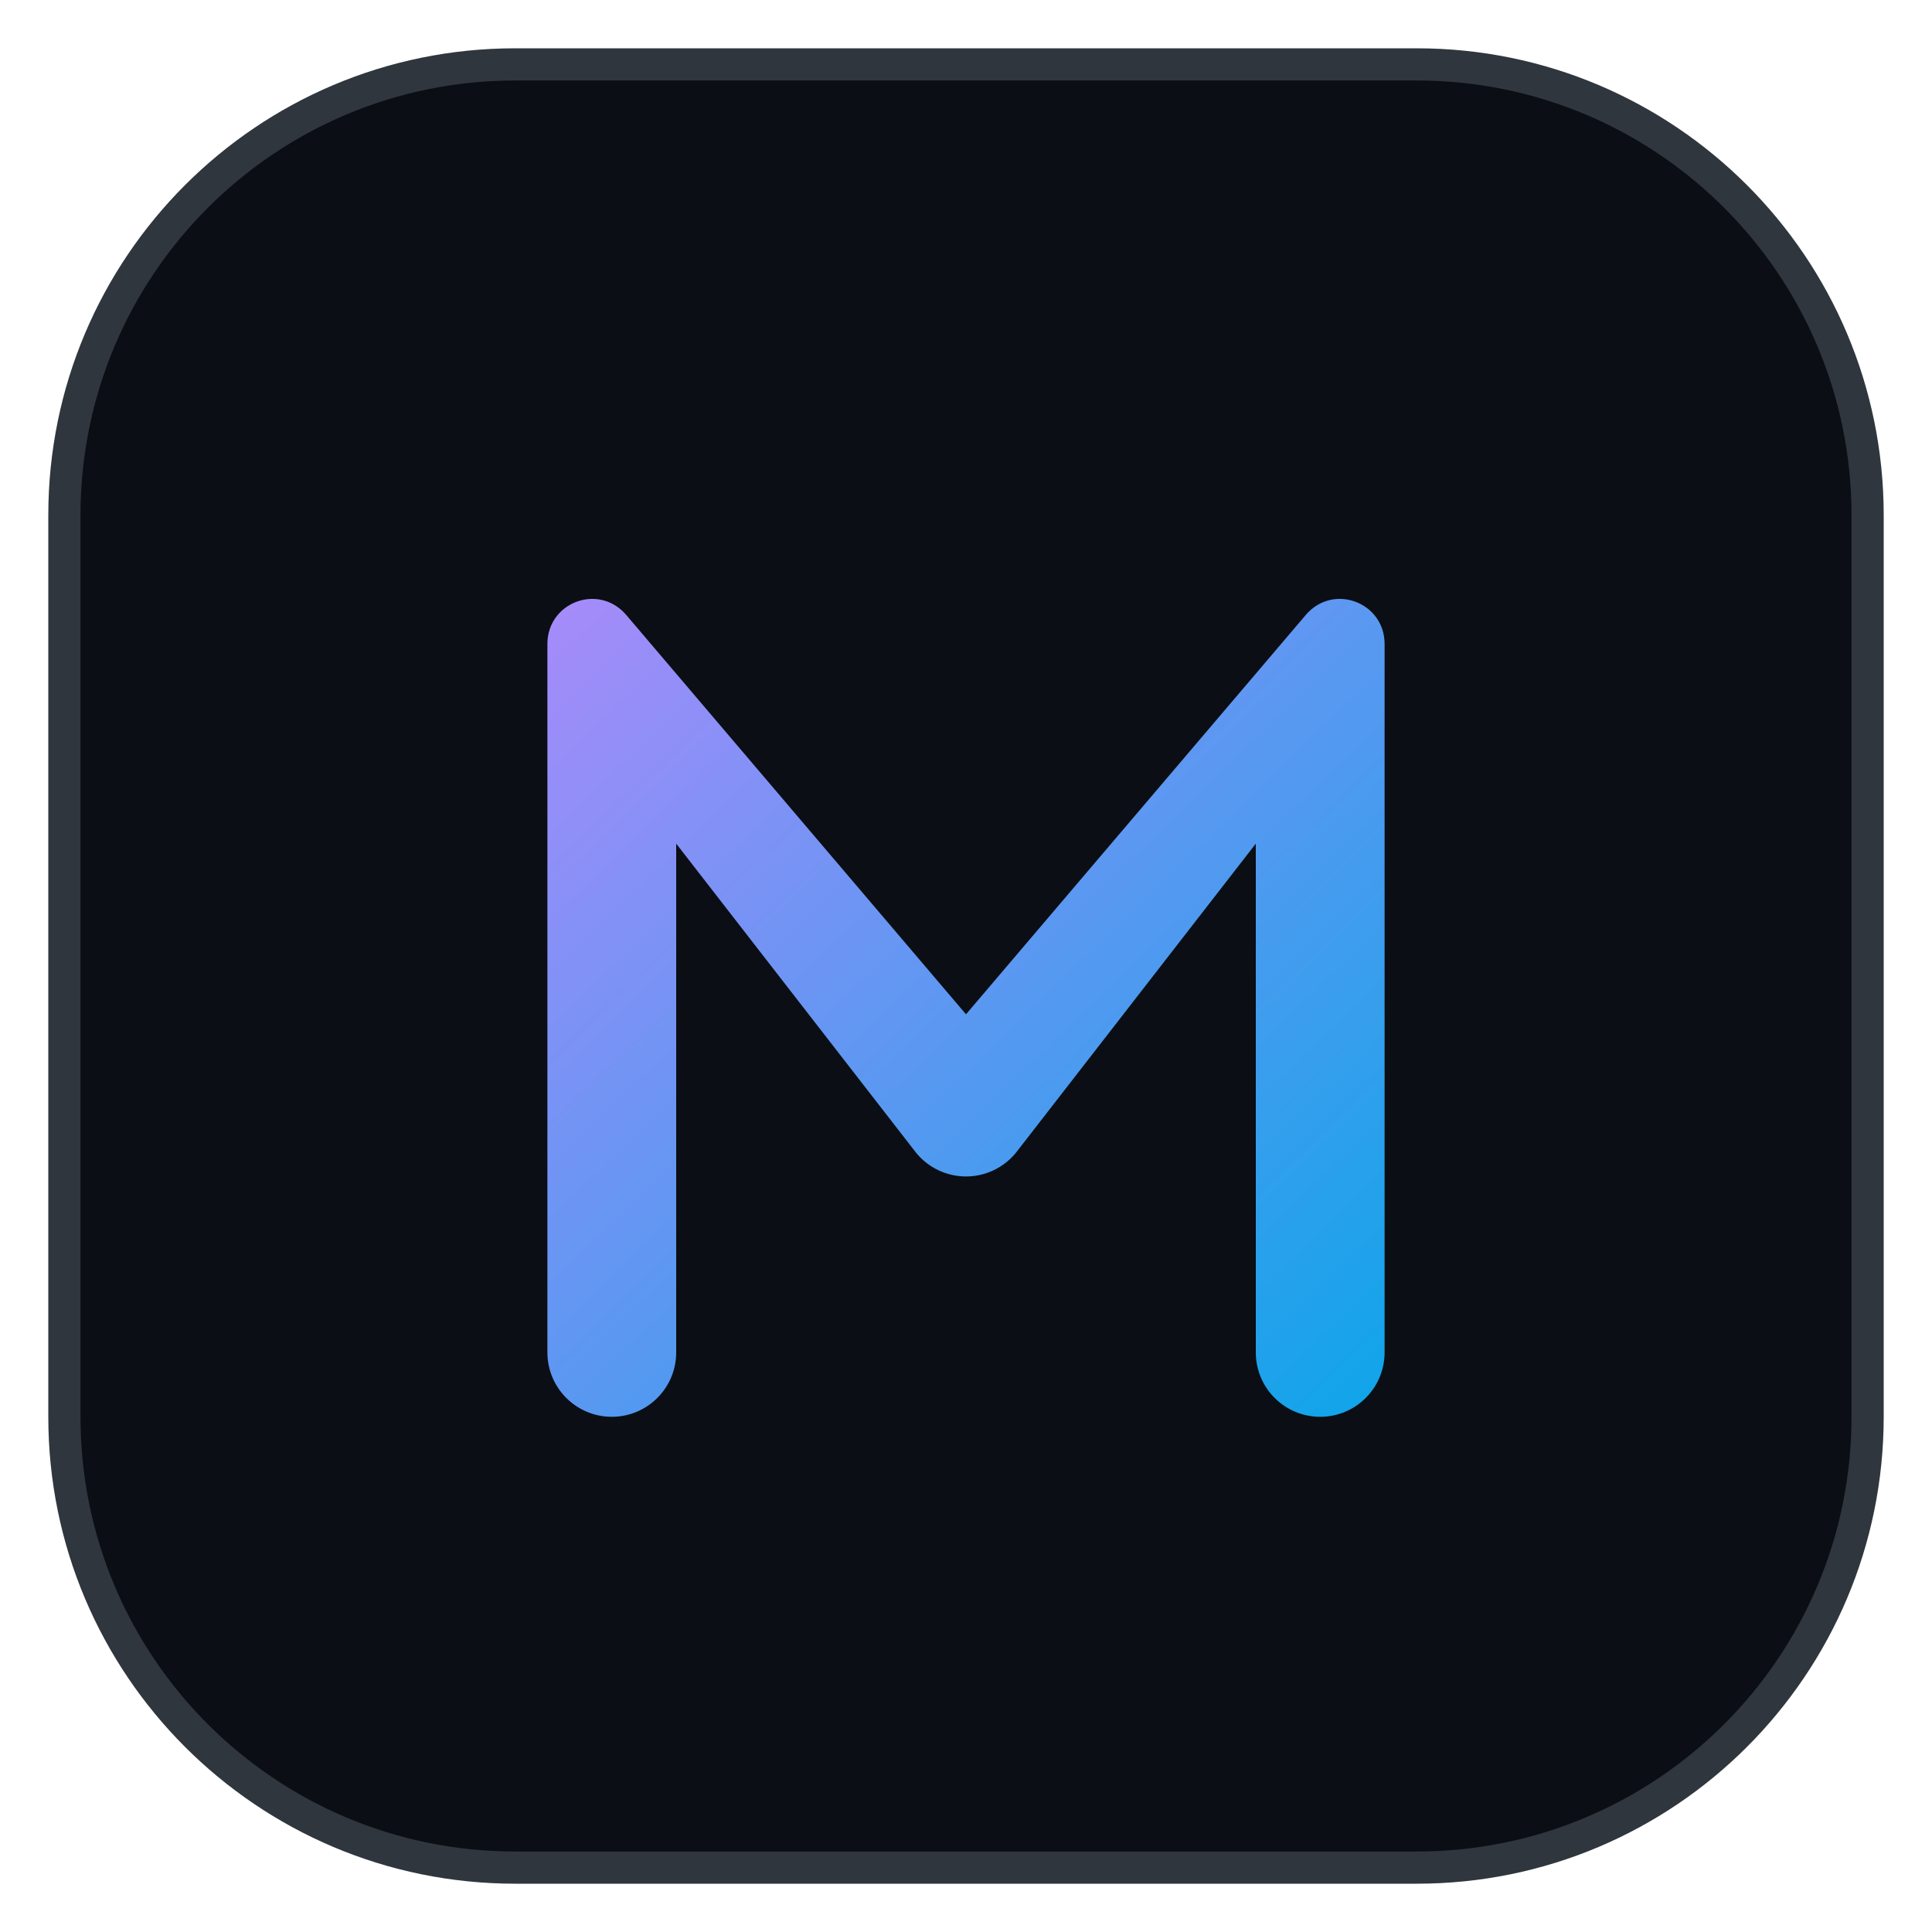
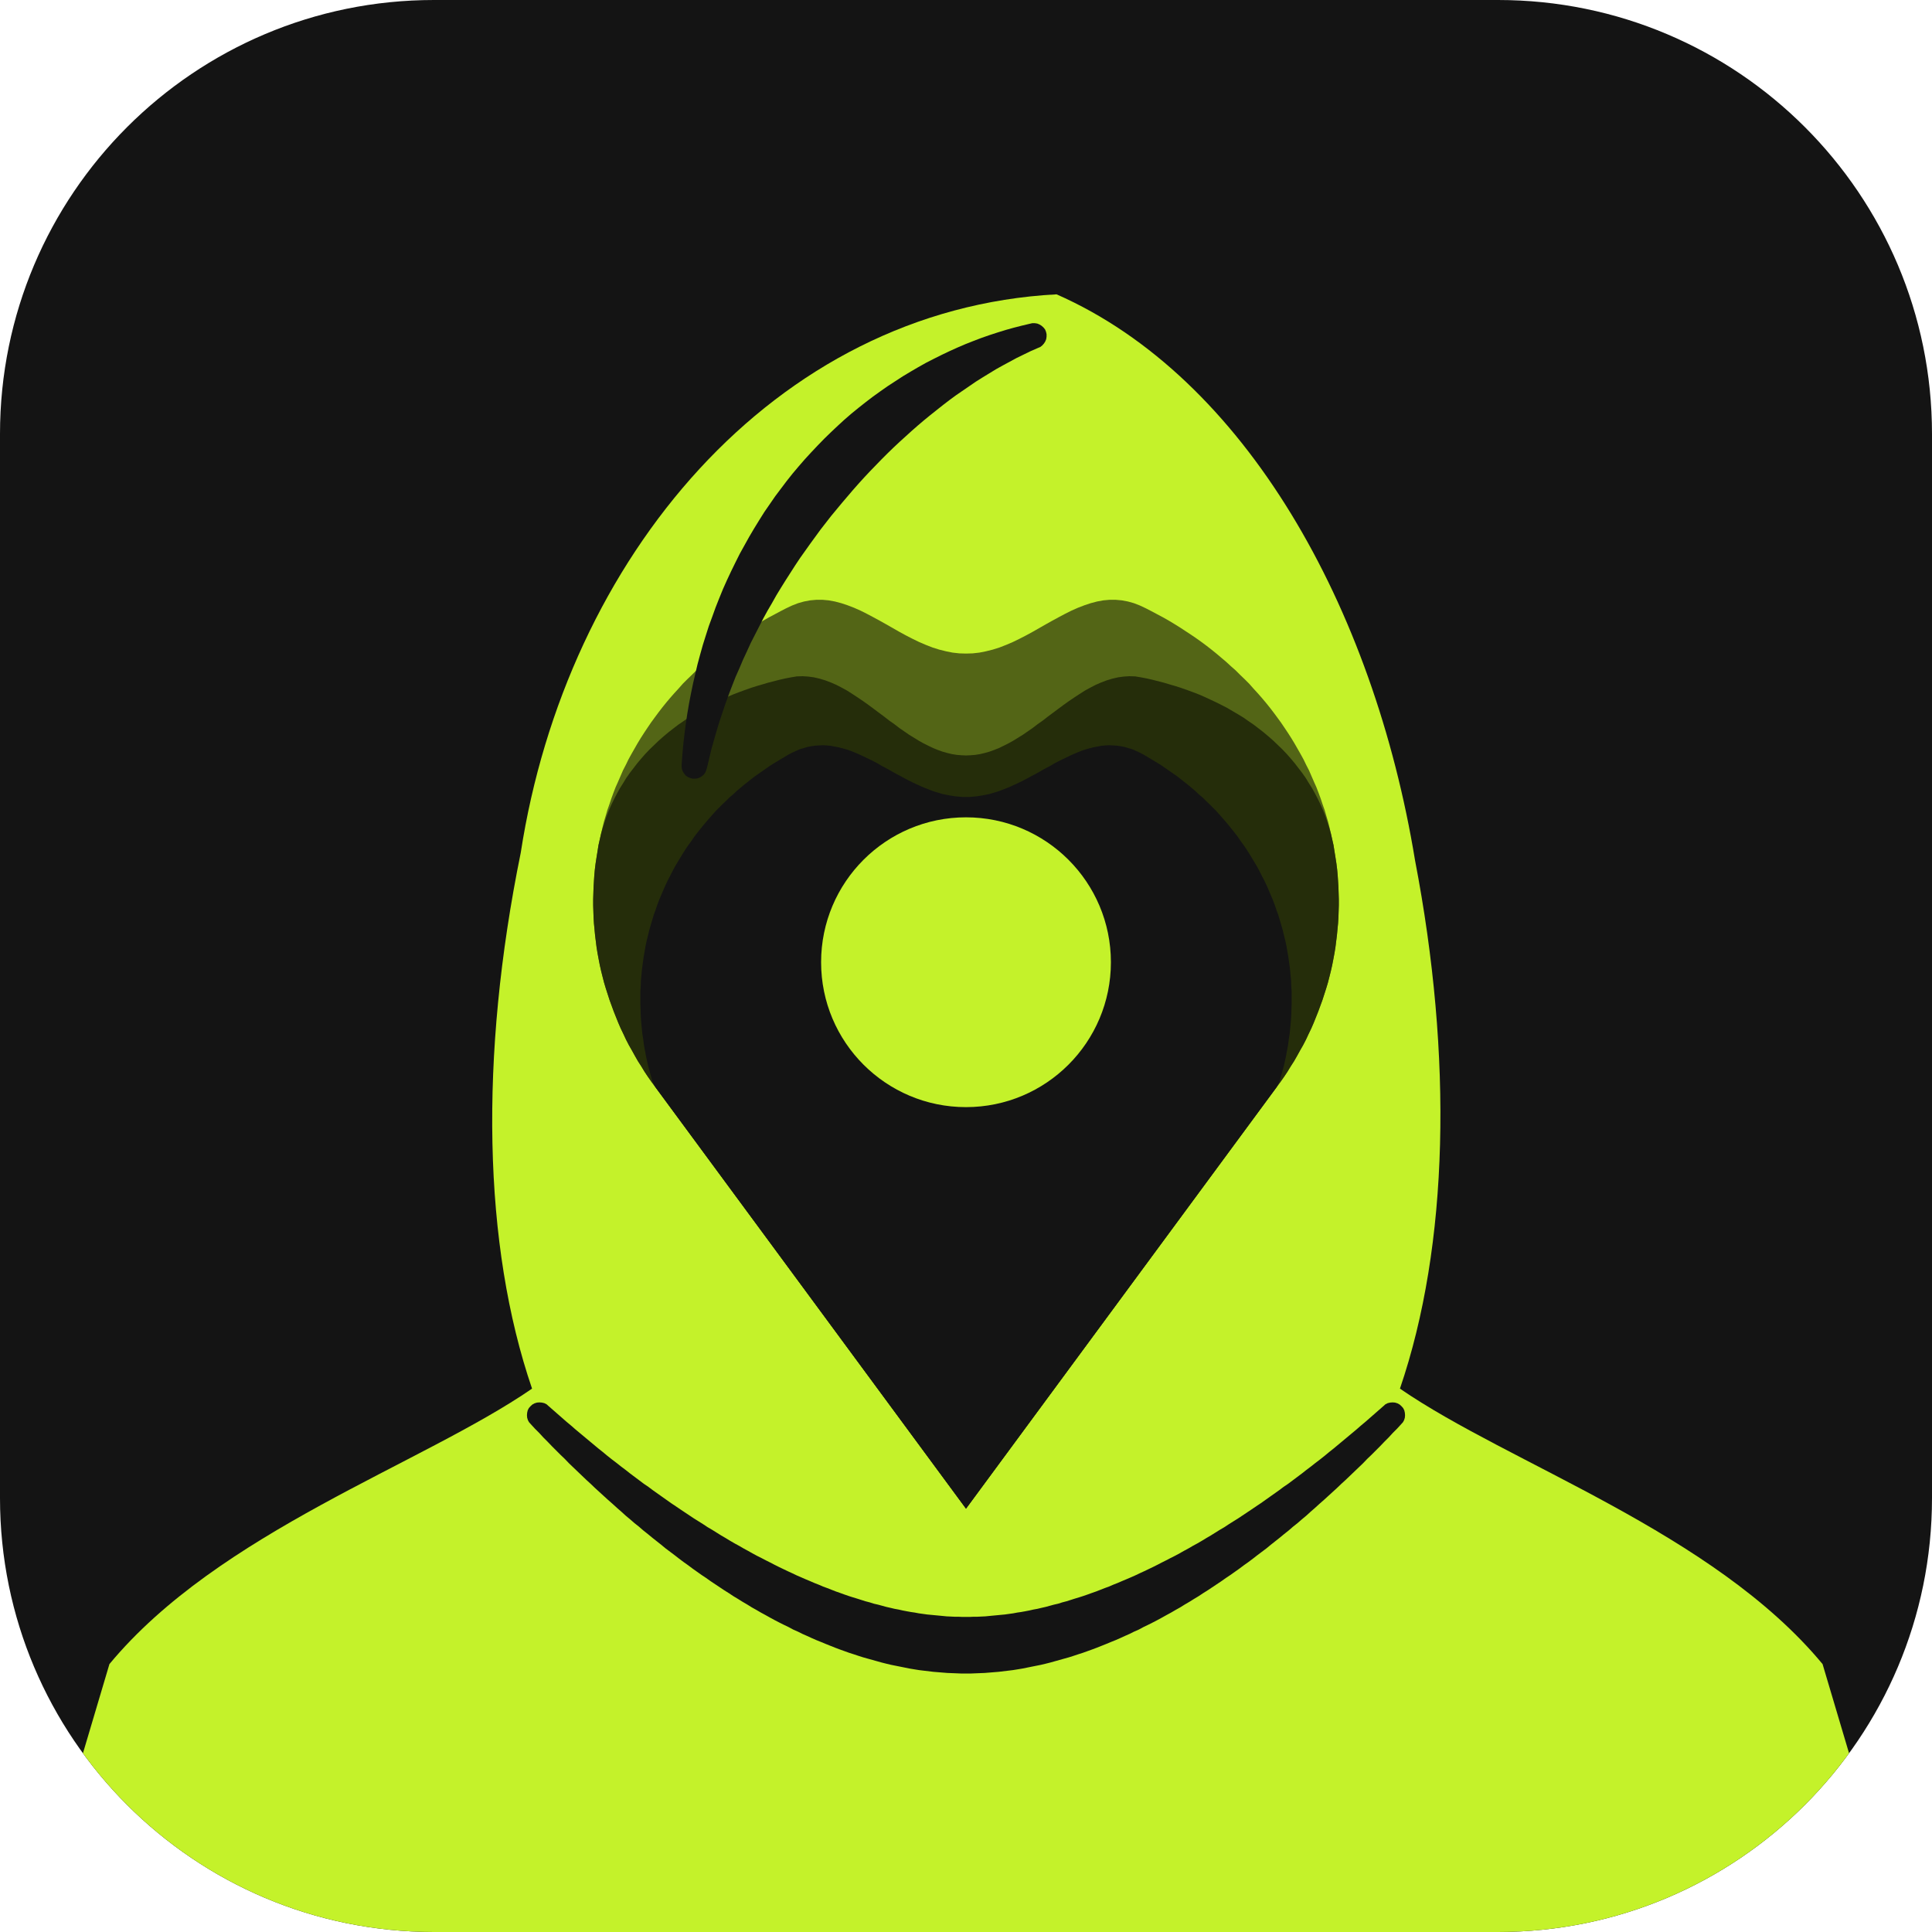
- <svg xmlns="http://www.w3.org/2000/svg" width="120" height="120" viewBox="0 0 120 120" role="img" aria-label="Project logo placeholder">
+ <svg xmlns="http://www.w3.org/2000/svg" viewBox="0 0 1024 1024" width="1024" height="1024">
  <defs>
-     <linearGradient id="l" x1="0" y1="0" x2="1" y2="1">
-       <stop offset="0" stop-color="#A78BFA" />
-       <stop offset="1" stop-color="#0EA5E9" />
-     </linearGradient>
+     <clipPath id="k">
+       <rect width="1024" height="1024" rx="230" />
+     </clipPath>
  </defs>
-   <rect x="4" y="4" width="112" height="112" rx="28" fill="#0B0E14" stroke="#30363D" stroke-width="2" />
-   <path d="M34 84V40c0-2.6 3.2-3.8 4.9-1.8L60 63l21.1-24.8c1.7-2 4.9-.8 4.9 1.8v44a4 4 0 0 1-8 0V52.4L63.1 71.6a4 4 0 0 1-6.2 0L42 52.4V84a4 4 0 0 1-8 0Z" fill="url(#l)" />
+   <g clip-path="url(#k)">
+     <rect width="1024" height="1024" fill="#141414" />
+     <g transform="translate(0 60)">
+       <path fill="#c4f22a" d="M 560 96 C 660 140 728 262 750 396 C 770 500 768 600 742 676 C 800 716 908 752 966 822 L 1026 1024 L -2 1024 L 58 822 C 116 752 224 716 282 676 C 256 600 254 500 276 392 C 300 236 410 104 560 96 Z" />
+       <path fill="#536516" d="M 347.3 516.1 L 345.3 513.4 L 343.4 510.7 L 341.6 508.0 L 339.9 505.2 L 338.1 502.4 L 336.5 499.6 L 334.9 496.7 L 333.3 493.9 L 331.8 491.0 L 330.4 488.0 L 329.0 485.1 L 327.7 482.1 L 326.5 479.1 L 325.3 476.1 L 324.2 473.1 L 323.1 470.1 L 322.1 467.0 L 321.1 463.9 L 320.2 460.9 L 319.4 457.8 L 318.6 454.6 L 317.9 451.5 L 317.3 448.4 L 316.7 445.2 L 316.2 442.1 L 315.8 438.9 L 315.4 435.7 L 315.1 432.5 L 314.8 429.4 L 314.6 426.2 L 314.5 423.0 L 314.4 419.8 L 314.4 416.6 L 314.5 413.4 L 314.6 410.2 L 314.8 407.0 L 315.0 403.9 L 315.3 400.7 L 315.7 397.5 L 316.2 394.3 L 316.7 391.2 L 317.2 388.0 L 317.9 384.9 L 318.6 381.8 L 319.3 378.7 L 320.1 375.5 L 321.0 372.5 L 321.9 369.4 L 323.0 366.3 L 324.0 363.3 L 325.1 360.3 L 326.3 357.2 L 327.6 354.3 L 328.9 351.3 L 330.2 348.3 L 331.7 345.4 L 333.1 342.5 L 334.7 339.6 L 336.3 336.8 L 337.9 334.0 L 339.6 331.2 L 341.4 328.4 L 343.2 325.7 L 345.1 322.9 L 347.0 320.3 L 349.0 317.6 L 351.0 315.0 L 353.1 312.4 L 355.2 309.9 L 357.4 307.4 L 359.7 304.9 L 361.9 302.4 L 364.3 300.0 L 366.7 297.7 L 369.1 295.3 L 371.6 293.1 L 374.1 290.8 L 376.7 288.6 L 379.3 286.4 L 381.9 284.3 L 384.6 282.2 L 387.3 280.2 L 390.1 278.2 L 392.9 276.3 L 395.8 274.4 L 398.7 272.5 L 401.6 270.7 L 404.6 268.9 L 407.6 267.2 L 410.6 265.6 L 413.6 264.0 L 416.7 262.4 L 419.9 260.9 L 423.0 259.7 L 426.2 258.8 L 429.4 258.2 L 432.7 257.9 L 435.9 257.9 L 439.2 258.2 L 442.5 258.8 L 445.9 259.7 L 449.2 260.8 L 452.6 262.1 L 456.0 263.6 L 459.4 265.3 L 462.8 267.1 L 466.3 269.0 L 469.7 270.9 L 473.2 272.9 L 476.7 274.9 L 480.2 276.8 L 483.7 278.6 L 487.2 280.3 L 490.7 281.8 L 494.3 283.2 L 497.8 284.3 L 501.4 285.2 L 504.9 285.9 L 508.5 286.3 L 512.0 286.4 L 515.5 286.3 L 519.1 285.9 L 522.6 285.2 L 526.2 284.3 L 529.7 283.2 L 533.3 281.8 L 536.8 280.3 L 540.3 278.6 L 543.8 276.8 L 547.3 274.9 L 550.8 272.9 L 554.3 270.9 L 557.7 269.0 L 561.2 267.1 L 564.6 265.3 L 568.0 263.6 L 571.4 262.1 L 574.8 260.8 L 578.1 259.7 L 581.5 258.8 L 584.8 258.2 L 588.1 257.9 L 591.3 257.9 L 594.6 258.2 L 597.8 258.8 L 601.0 259.7 L 604.1 260.9 L 607.3 262.4 L 610.4 264.0 L 613.4 265.6 L 616.4 267.2 L 619.4 268.9 L 622.4 270.7 L 625.3 272.5 L 628.2 274.4 L 631.1 276.3 L 633.9 278.2 L 636.7 280.2 L 639.4 282.2 L 642.1 284.3 L 644.7 286.4 L 647.3 288.6 L 649.9 290.8 L 652.4 293.1 L 654.9 295.3 L 657.3 297.7 L 659.7 300.0 L 662.1 302.4 L 664.3 304.9 L 666.6 307.4 L 668.8 309.9 L 670.9 312.4 L 673.0 315.0 L 675.0 317.6 L 677.0 320.3 L 678.9 322.9 L 680.8 325.7 L 682.6 328.4 L 684.4 331.2 L 686.1 334.0 L 687.7 336.8 L 689.3 339.6 L 690.9 342.5 L 692.3 345.4 L 693.8 348.3 L 695.1 351.3 L 696.4 354.3 L 697.7 357.2 L 698.9 360.3 L 700.0 363.3 L 701.0 366.3 L 702.1 369.4 L 703.0 372.5 L 703.9 375.5 L 704.7 378.7 L 705.4 381.8 L 706.1 384.9 L 706.8 388.0 L 707.3 391.2 L 707.8 394.3 L 708.3 397.5 L 708.7 400.7 L 709.0 403.9 L 709.2 407.0 L 709.4 410.2 L 709.5 413.4 L 709.6 416.6 L 709.6 419.8 L 709.5 423.0 L 709.4 426.2 L 709.2 429.4 L 708.9 432.5 L 708.6 435.7 L 708.2 438.9 L 707.8 442.1 L 707.3 445.2 L 706.7 448.4 L 706.1 451.5 L 705.4 454.6 L 704.6 457.8 L 703.8 460.9 L 702.9 463.9 L 701.9 467.0 L 700.9 470.1 L 699.8 473.1 L 698.7 476.1 L 697.5 479.1 L 696.3 482.1 L 695.0 485.1 L 693.6 488.0 L 692.2 491.0 L 690.7 493.9 L 689.1 496.7 L 687.5 499.6 L 685.9 502.4 L 684.1 505.2 L 682.4 508.0 L 680.6 510.7 L 678.7 513.4 L 676.7 516.1 L 512.0 739.6 Z" />
+       <path fill="#252d0a" d="M 347.3 516.1 L 345.3 513.4 L 343.4 510.7 L 341.6 508.0 L 339.9 505.2 L 338.1 502.4 L 336.5 499.6 L 334.9 496.7 L 333.3 493.9 L 331.8 491.0 L 330.4 488.0 L 329.0 485.1 L 327.7 482.1 L 326.5 479.1 L 325.3 476.1 L 324.2 473.1 L 323.1 470.1 L 322.1 467.0 L 321.1 463.9 L 320.2 460.9 L 319.4 457.8 L 318.6 454.6 L 317.9 451.5 L 317.3 448.4 L 316.7 445.2 L 316.2 442.1 L 315.8 438.9 L 315.4 435.7 L 315.1 432.5 L 314.8 429.4 L 314.6 426.2 L 314.5 423.0 L 314.4 419.8 L 314.4 416.6 L 314.5 413.4 L 314.6 410.2 L 314.8 407.0 L 315.0 403.9 L 315.3 400.7 L 315.7 397.5 L 316.2 394.3 L 316.7 391.2 L 317.2 388.0 L 317.9 384.9 L 318.6 381.8 L 319.5 378.7 L 320.5 375.6 L 321.5 372.6 L 322.7 369.6 L 324.0 366.6 L 325.4 363.7 L 326.9 360.8 L 328.5 357.9 L 330.2 355.2 L 331.9 352.4 L 333.8 349.7 L 335.8 347.1 L 337.8 344.5 L 339.9 342.0 L 342.1 339.5 L 344.4 337.1 L 346.8 334.8 L 349.2 332.5 L 351.7 330.3 L 354.2 328.2 L 356.9 326.1 L 359.5 324.1 L 362.3 322.2 L 365.0 320.3 L 367.8 318.6 L 370.7 316.9 L 373.6 315.2 L 376.5 313.7 L 379.5 312.2 L 382.5 310.8 L 385.5 309.4 L 388.5 308.1 L 391.6 306.9 L 394.6 305.8 L 397.7 304.7 L 400.8 303.7 L 403.9 302.8 L 406.9 301.9 L 410.0 301.1 L 413.1 300.3 L 416.2 299.6 L 419.3 299.0 L 422.3 298.5 L 425.4 298.4 L 428.4 298.6 L 431.4 299.0 L 434.4 299.7 L 437.4 300.6 L 440.3 301.7 L 443.3 303.0 L 446.2 304.5 L 449.1 306.1 L 451.9 307.9 L 454.8 309.8 L 457.6 311.7 L 460.4 313.7 L 463.1 315.7 L 465.9 317.8 L 468.6 319.8 L 471.3 321.9 L 474.0 323.8 L 476.6 325.8 L 479.2 327.6 L 481.8 329.4 L 484.4 331.0 L 487.0 332.6 L 489.5 334.0 L 492.1 335.3 L 494.6 336.5 L 497.1 337.5 L 499.6 338.4 L 502.1 339.1 L 504.6 339.7 L 507.1 340.1 L 509.5 340.3 L 512.0 340.4 L 514.5 340.3 L 516.9 340.1 L 519.4 339.7 L 521.9 339.1 L 524.4 338.4 L 526.9 337.5 L 529.4 336.5 L 531.9 335.3 L 534.5 334.0 L 537.0 332.6 L 539.6 331.0 L 542.2 329.4 L 544.8 327.6 L 547.4 325.8 L 550.0 323.8 L 552.7 321.9 L 555.4 319.8 L 558.1 317.8 L 560.9 315.7 L 563.6 313.7 L 566.4 311.7 L 569.2 309.8 L 572.1 307.9 L 574.9 306.1 L 577.8 304.5 L 580.7 303.0 L 583.7 301.7 L 586.6 300.6 L 589.6 299.7 L 592.6 299.0 L 595.6 298.6 L 598.6 298.4 L 601.7 298.5 L 604.7 299.0 L 607.8 299.6 L 610.9 300.3 L 614.0 301.1 L 617.1 301.9 L 620.1 302.8 L 623.2 303.7 L 626.3 304.7 L 629.4 305.8 L 632.4 306.9 L 635.5 308.1 L 638.5 309.4 L 641.5 310.8 L 644.5 312.2 L 647.5 313.7 L 650.4 315.2 L 653.3 316.9 L 656.2 318.6 L 659.0 320.3 L 661.7 322.2 L 664.5 324.1 L 667.1 326.1 L 669.8 328.2 L 672.3 330.3 L 674.8 332.5 L 677.2 334.8 L 679.6 337.1 L 681.9 339.5 L 684.1 342.0 L 686.2 344.5 L 688.2 347.1 L 690.2 349.7 L 692.1 352.4 L 693.8 355.2 L 695.5 357.9 L 697.1 360.8 L 698.6 363.7 L 700.0 366.6 L 701.3 369.6 L 702.5 372.6 L 703.5 375.6 L 704.5 378.7 L 705.4 381.8 L 706.1 384.9 L 706.8 388.0 L 707.3 391.2 L 707.8 394.3 L 708.3 397.5 L 708.7 400.7 L 709.0 403.9 L 709.2 407.0 L 709.4 410.2 L 709.5 413.4 L 709.6 416.6 L 709.6 419.8 L 709.5 423.0 L 709.4 426.2 L 709.2 429.4 L 708.9 432.5 L 708.6 435.7 L 708.2 438.9 L 707.8 442.1 L 707.3 445.2 L 706.7 448.4 L 706.1 451.5 L 705.4 454.6 L 704.6 457.8 L 703.8 460.9 L 702.9 463.9 L 701.9 467.0 L 700.9 470.1 L 699.8 473.1 L 698.7 476.1 L 697.5 479.1 L 696.3 482.1 L 695.0 485.1 L 693.6 488.0 L 692.2 491.0 L 690.7 493.9 L 689.1 496.7 L 687.5 499.6 L 685.9 502.4 L 684.1 505.2 L 682.4 508.0 L 680.6 510.7 L 678.7 513.4 L 676.7 516.1 L 512.0 739.6 Z" />
+       <path fill="#141414" d="M 347.3 516.1 L 345.8 513.1 L 344.9 509.9 L 344.0 506.7 L 343.2 503.5 L 342.5 500.3 L 341.9 497.1 L 341.3 493.9 L 340.9 490.7 L 340.4 487.5 L 340.1 484.3 L 339.8 481.2 L 339.6 478.0 L 339.5 474.9 L 339.4 471.8 L 339.4 468.7 L 339.4 465.6 L 339.6 462.5 L 339.7 459.5 L 340.0 456.4 L 340.3 453.4 L 340.7 450.5 L 341.1 447.5 L 341.6 444.6 L 342.1 441.7 L 342.7 438.8 L 343.4 436.0 L 344.1 433.1 L 344.9 430.3 L 345.7 427.6 L 346.5 424.9 L 347.5 422.2 L 348.4 419.5 L 349.4 416.9 L 350.5 414.3 L 351.6 411.7 L 352.7 409.2 L 353.9 406.7 L 355.2 404.2 L 356.4 401.8 L 357.7 399.4 L 359.1 397.0 L 360.5 394.7 L 361.9 392.4 L 363.3 390.2 L 364.8 388.0 L 366.4 385.8 L 367.9 383.6 L 369.5 381.5 L 371.1 379.5 L 372.7 377.5 L 374.4 375.5 L 376.1 373.5 L 377.8 371.6 L 379.5 369.7 L 381.3 367.9 L 383.1 366.1 L 384.9 364.4 L 386.7 362.6 L 388.6 361.0 L 390.4 359.3 L 392.3 357.7 L 394.2 356.1 L 396.1 354.6 L 398.0 353.1 L 399.9 351.6 L 401.9 350.2 L 403.9 348.8 L 405.8 347.5 L 407.8 346.1 L 409.8 344.8 L 411.8 343.6 L 413.8 342.4 L 415.8 341.2 L 417.8 340.0 L 419.9 338.9 L 421.9 338.0 L 423.9 337.1 L 426.0 336.5 L 428.0 335.9 L 430.1 335.5 L 432.1 335.2 L 434.2 335.1 L 436.2 335.0 L 438.3 335.1 L 440.3 335.3 L 442.4 335.7 L 444.5 336.1 L 446.5 336.6 L 448.6 337.2 L 450.7 337.9 L 452.7 338.7 L 454.8 339.6 L 456.8 340.5 L 458.9 341.5 L 461.0 342.5 L 463.0 343.5 L 465.1 344.6 L 467.1 345.8 L 469.2 346.9 L 471.2 348.0 L 473.3 349.2 L 475.3 350.3 L 477.4 351.4 L 479.4 352.5 L 481.5 353.6 L 483.5 354.6 L 485.6 355.6 L 487.6 356.5 L 489.6 357.4 L 491.7 358.2 L 493.7 359.0 L 495.7 359.7 L 497.8 360.3 L 499.8 360.9 L 501.8 361.3 L 503.9 361.7 L 505.9 362.0 L 507.9 362.2 L 510.0 362.4 L 512.0 362.4 L 514.0 362.4 L 516.1 362.2 L 518.1 362.0 L 520.1 361.7 L 522.2 361.3 L 524.2 360.9 L 526.2 360.3 L 528.3 359.7 L 530.3 359.0 L 532.3 358.2 L 534.4 357.4 L 536.4 356.5 L 538.4 355.6 L 540.5 354.6 L 542.5 353.6 L 544.6 352.5 L 546.6 351.4 L 548.7 350.3 L 550.7 349.2 L 552.8 348.0 L 554.8 346.9 L 556.9 345.8 L 558.9 344.6 L 561.0 343.5 L 563.0 342.5 L 565.1 341.5 L 567.2 340.5 L 569.2 339.6 L 571.3 338.7 L 573.3 337.9 L 575.4 337.2 L 577.5 336.6 L 579.5 336.1 L 581.6 335.7 L 583.7 335.3 L 585.7 335.1 L 587.8 335.0 L 589.8 335.1 L 591.9 335.2 L 593.9 335.5 L 596.0 335.9 L 598.0 336.5 L 600.1 337.1 L 602.1 338.0 L 604.1 338.9 L 606.2 340.0 L 608.2 341.2 L 610.2 342.4 L 612.2 343.6 L 614.2 344.8 L 616.2 346.1 L 618.2 347.5 L 620.1 348.8 L 622.1 350.2 L 624.1 351.6 L 626.0 353.1 L 627.9 354.6 L 629.8 356.1 L 631.7 357.7 L 633.6 359.3 L 635.4 361.0 L 637.3 362.6 L 639.1 364.4 L 640.9 366.1 L 642.7 367.9 L 644.5 369.7 L 646.2 371.6 L 647.9 373.5 L 649.6 375.5 L 651.3 377.5 L 652.9 379.5 L 654.5 381.5 L 656.1 383.6 L 657.6 385.8 L 659.2 388.0 L 660.7 390.2 L 662.1 392.4 L 663.5 394.7 L 664.9 397.0 L 666.3 399.4 L 667.6 401.8 L 668.8 404.2 L 670.1 406.7 L 671.3 409.2 L 672.4 411.7 L 673.5 414.3 L 674.6 416.9 L 675.6 419.5 L 676.5 422.2 L 677.5 424.9 L 678.3 427.6 L 679.1 430.3 L 679.9 433.1 L 680.6 436.0 L 681.3 438.8 L 681.9 441.7 L 682.4 444.6 L 682.9 447.5 L 683.3 450.5 L 683.7 453.4 L 684.0 456.4 L 684.3 459.5 L 684.4 462.5 L 684.6 465.6 L 684.6 468.7 L 684.6 471.8 L 684.5 474.9 L 684.4 478.0 L 684.2 481.2 L 683.9 484.3 L 683.6 487.5 L 683.1 490.7 L 682.7 493.9 L 682.1 497.1 L 681.5 500.3 L 680.8 503.5 L 680.0 506.7 L 679.1 509.9 L 678.2 513.1 L 676.7 516.1 L 512.0 739.6 Z" />
+       <circle cx="512" cy="450" r="76.8" fill="#c4f22a" />
+       <path fill="#141414" d="M 545.8 111.6 L 541.6 112.6 L 537.3 113.7 L 533.0 114.9 L 528.8 116.2 L 524.5 117.6 L 520.2 119.1 L 516.0 120.7 L 511.7 122.4 L 507.5 124.2 L 503.3 126.1 L 499.1 128.1 L 494.9 130.2 L 490.8 132.3 L 486.7 134.6 L 482.6 137.0 L 478.6 139.4 L 474.6 142.0 L 470.6 144.6 L 466.6 147.4 L 462.7 150.2 L 458.9 153.1 L 455.1 156.1 L 451.3 159.2 L 447.6 162.4 L 444.0 165.7 L 440.4 169.1 L 436.9 172.5 L 433.4 176.1 L 430.0 179.7 L 426.6 183.4 L 423.3 187.2 L 420.1 191.0 L 417.0 194.9 L 413.9 199.0 L 410.9 203.0 L 408.0 207.2 L 405.1 211.4 L 402.4 215.7 L 399.7 220.1 L 397.1 224.5 L 394.6 229.0 L 392.1 233.5 L 389.8 238.1 L 387.5 242.8 L 385.3 247.5 L 383.2 252.2 L 381.2 257.1 L 379.3 261.9 L 377.5 266.9 L 375.7 271.8 L 374.1 276.8 L 372.5 281.9 L 371.1 286.9 L 369.7 292.1 L 368.5 297.2 L 367.3 302.4 L 366.2 307.7 L 365.2 312.9 L 364.3 318.2 L 363.5 323.5 L 362.8 328.9 L 362.2 334.2 L 361.7 339.6 L 361.3 345.0 L 361.3 346.3 L 361.4 347.6 L 361.9 348.9 L 362.6 350.0 L 363.4 351.0 L 364.5 351.8 L 365.7 352.3 L 367.0 352.7 L 368.3 352.7 L 369.6 352.6 L 370.9 352.1 L 372.0 351.4 L 373.0 350.6 L 373.8 349.5 L 374.3 348.3 L 374.7 347.0 L 375.9 341.9 L 377.1 336.9 L 378.5 332.0 L 379.9 327.1 L 381.4 322.2 L 383.0 317.4 L 384.6 312.7 L 386.3 308.0 L 388.1 303.3 L 389.9 298.7 L 391.9 294.2 L 393.8 289.7 L 395.9 285.2 L 397.9 280.8 L 400.1 276.5 L 402.3 272.2 L 404.5 267.9 L 406.8 263.7 L 409.2 259.6 L 411.5 255.5 L 414.0 251.4 L 416.5 247.4 L 419.0 243.5 L 421.5 239.6 L 424.1 235.7 L 426.8 231.9 L 429.5 228.1 L 432.2 224.4 L 434.9 220.7 L 437.7 217.1 L 440.5 213.5 L 443.4 210.0 L 446.3 206.5 L 449.2 203.1 L 452.1 199.7 L 455.1 196.3 L 458.1 193.0 L 461.1 189.8 L 464.2 186.6 L 467.3 183.4 L 470.4 180.3 L 473.6 177.2 L 476.8 174.2 L 480.0 171.3 L 483.2 168.4 L 486.5 165.5 L 489.8 162.7 L 493.1 160.0 L 496.5 157.3 L 499.9 154.6 L 503.3 152.0 L 506.7 149.5 L 510.2 147.1 L 513.7 144.7 L 517.2 142.3 L 520.7 140.1 L 524.3 137.9 L 527.9 135.7 L 531.5 133.7 L 535.2 131.7 L 538.9 129.7 L 542.6 127.9 L 546.3 126.1 L 550.2 124.4 L 551.4 123.9 L 552.4 123.1 L 553.3 122.1 L 554.0 121.0 L 554.5 119.8 L 554.7 118.5 L 554.7 117.1 L 554.4 115.8 L 553.9 114.6 L 553.1 113.6 L 552.1 112.7 L 551.0 112.0 L 549.8 111.5 L 548.5 111.3 L 547.1 111.3 Z" />
+       <path fill="#141414" d="M 281.3 694.8 L 283.5 697.2 L 285.8 699.5 L 288.0 701.9 L 290.3 704.2 L 292.5 706.5 L 294.8 708.8 L 297.1 711.1 L 299.4 713.3 L 301.6 715.6 L 303.9 717.8 L 306.2 720.0 L 308.5 722.2 L 310.8 724.4 L 313.1 726.5 L 315.4 728.7 L 317.7 730.8 L 320.0 732.9 L 322.3 735.0 L 324.7 737.1 L 327.0 739.2 L 329.3 741.2 L 331.6 743.3 L 334.0 745.3 L 336.3 747.3 L 338.7 749.2 L 341.0 751.2 L 343.4 753.1 L 345.7 755.0 L 348.1 756.9 L 350.5 758.8 L 352.8 760.7 L 355.2 762.5 L 357.6 764.3 L 359.9 766.1 L 362.3 767.9 L 364.7 769.6 L 367.1 771.4 L 369.5 773.1 L 371.9 774.8 L 374.3 776.4 L 376.7 778.1 L 379.1 779.7 L 381.5 781.3 L 383.9 782.9 L 386.3 784.4 L 388.7 786.0 L 391.2 787.5 L 393.6 789.0 L 396.0 790.4 L 398.4 791.9 L 400.9 793.3 L 403.3 794.7 L 405.7 796.0 L 408.2 797.4 L 410.6 798.7 L 413.1 800.0 L 415.5 801.2 L 418.0 802.4 L 420.4 803.7 L 422.9 804.8 L 425.3 806.0 L 427.8 807.1 L 430.2 808.2 L 432.7 809.3 L 435.2 810.3 L 437.6 811.3 L 440.1 812.3 L 442.6 813.3 L 445.0 814.2 L 447.5 815.1 L 450.0 816.0 L 452.5 816.8 L 454.9 817.6 L 457.4 818.4 L 459.9 819.1 L 462.4 819.8 L 464.9 820.5 L 467.4 821.2 L 469.8 821.8 L 472.3 822.4 L 474.8 822.9 L 477.3 823.4 L 479.8 823.9 L 482.3 824.4 L 484.7 824.8 L 487.2 825.2 L 489.7 825.5 L 492.2 825.8 L 494.7 826.1 L 497.2 826.3 L 499.6 826.5 L 502.1 826.7 L 504.6 826.8 L 507.1 826.9 L 509.5 827.0 L 512.0 827.0 L 514.5 827.0 L 516.9 826.9 L 519.4 826.8 L 521.9 826.7 L 524.4 826.5 L 526.8 826.3 L 529.3 826.1 L 531.8 825.8 L 534.3 825.5 L 536.8 825.2 L 539.3 824.8 L 541.7 824.4 L 544.2 823.9 L 546.7 823.4 L 549.2 822.9 L 551.7 822.4 L 554.2 821.8 L 556.6 821.2 L 559.1 820.5 L 561.6 819.8 L 564.1 819.1 L 566.6 818.4 L 569.1 817.6 L 571.5 816.8 L 574.0 816.0 L 576.5 815.1 L 579.0 814.2 L 581.4 813.3 L 583.9 812.3 L 586.4 811.3 L 588.8 810.3 L 591.3 809.3 L 593.8 808.2 L 596.2 807.1 L 598.7 806.0 L 601.1 804.8 L 603.6 803.7 L 606.0 802.4 L 608.5 801.2 L 610.9 800.0 L 613.4 798.7 L 615.8 797.4 L 618.3 796.0 L 620.7 794.7 L 623.1 793.3 L 625.6 791.9 L 628.0 790.4 L 630.4 789.0 L 632.8 787.5 L 635.3 786.0 L 637.7 784.4 L 640.1 782.9 L 642.5 781.3 L 644.9 779.7 L 647.3 778.1 L 649.7 776.4 L 652.1 774.8 L 654.5 773.1 L 656.9 771.4 L 659.3 769.6 L 661.7 767.9 L 664.1 766.1 L 666.4 764.3 L 668.8 762.5 L 671.2 760.7 L 673.5 758.8 L 675.9 756.9 L 678.3 755.0 L 680.6 753.1 L 683.0 751.2 L 685.3 749.2 L 687.7 747.3 L 690.0 745.3 L 692.4 743.3 L 694.7 741.2 L 697.0 739.2 L 699.3 737.1 L 701.7 735.0 L 704.0 732.9 L 706.3 730.8 L 708.6 728.7 L 710.9 726.5 L 713.2 724.4 L 715.5 722.2 L 717.8 720.0 L 720.1 717.8 L 722.4 715.6 L 724.6 713.3 L 726.9 711.1 L 729.2 708.8 L 731.5 706.5 L 733.7 704.2 L 736.0 701.9 L 738.2 699.5 L 740.5 697.2 L 742.7 694.8 L 743.6 693.8 L 744.2 692.7 L 744.6 691.4 L 744.7 690.1 L 744.6 688.8 L 744.3 687.5 L 743.7 686.3 L 742.8 685.3 L 741.8 684.4 L 740.7 683.8 L 739.4 683.4 L 738.1 683.3 L 736.8 683.4 L 735.5 683.7 L 734.3 684.3 L 733.3 685.2 L 730.9 687.3 L 728.5 689.4 L 726.1 691.5 L 723.7 693.6 L 721.3 695.6 L 718.9 697.7 L 716.5 699.7 L 714.1 701.7 L 711.7 703.7 L 709.3 705.7 L 706.9 707.7 L 704.5 709.6 L 702.1 711.6 L 699.7 713.5 L 697.2 715.4 L 694.8 717.3 L 692.4 719.1 L 690.0 721.0 L 687.6 722.8 L 685.2 724.6 L 682.8 726.4 L 680.3 728.1 L 677.9 729.9 L 675.5 731.6 L 673.1 733.3 L 670.7 735.0 L 668.3 736.7 L 665.9 738.3 L 663.4 740.0 L 661.0 741.6 L 658.6 743.2 L 656.2 744.8 L 653.8 746.3 L 651.4 747.8 L 649.0 749.4 L 646.6 750.8 L 644.2 752.3 L 641.8 753.8 L 639.4 755.2 L 637.1 756.6 L 634.7 758.0 L 632.3 759.3 L 629.9 760.7 L 627.5 762.0 L 625.2 763.3 L 622.8 764.6 L 620.4 765.8 L 618.1 767.0 L 615.7 768.2 L 613.4 769.4 L 611.0 770.6 L 608.7 771.7 L 606.4 772.8 L 604.0 773.9 L 601.7 775.0 L 599.4 776.0 L 597.1 777.0 L 594.7 778.0 L 592.4 779.0 L 590.1 779.9 L 587.8 780.9 L 585.6 781.7 L 583.3 782.6 L 581.0 783.5 L 578.7 784.3 L 576.5 785.1 L 574.2 785.9 L 572.0 786.6 L 569.7 787.3 L 567.5 788.0 L 565.3 788.7 L 563.0 789.3 L 560.8 790.0 L 558.6 790.5 L 556.4 791.1 L 554.2 791.7 L 552.0 792.2 L 549.9 792.7 L 547.7 793.1 L 545.5 793.6 L 543.4 794.0 L 541.2 794.4 L 539.1 794.7 L 537.0 795.1 L 534.8 795.4 L 532.7 795.7 L 530.6 795.9 L 528.5 796.1 L 526.4 796.3 L 524.3 796.5 L 522.3 796.7 L 520.2 796.8 L 518.1 796.9 L 516.1 796.9 L 514.0 797.0 L 512.0 797.0 L 510.0 797.0 L 507.9 796.9 L 505.9 796.9 L 503.8 796.8 L 501.7 796.7 L 499.7 796.5 L 497.6 796.3 L 495.5 796.1 L 493.4 795.9 L 491.3 795.7 L 489.2 795.4 L 487.0 795.1 L 484.9 794.7 L 482.8 794.4 L 480.6 794.0 L 478.5 793.6 L 476.3 793.1 L 474.1 792.7 L 472.0 792.2 L 469.8 791.7 L 467.6 791.1 L 465.4 790.5 L 463.2 790.0 L 461.0 789.3 L 458.7 788.7 L 456.5 788.0 L 454.3 787.3 L 452.0 786.6 L 449.8 785.9 L 447.5 785.1 L 445.3 784.3 L 443.0 783.5 L 440.7 782.6 L 438.4 781.7 L 436.2 780.9 L 433.9 779.9 L 431.6 779.0 L 429.3 778.0 L 426.9 777.0 L 424.6 776.0 L 422.3 775.0 L 420.0 773.9 L 417.6 772.8 L 415.3 771.7 L 413.0 770.6 L 410.6 769.4 L 408.3 768.2 L 405.9 767.0 L 403.6 765.8 L 401.2 764.6 L 398.8 763.3 L 396.5 762.0 L 394.1 760.7 L 391.7 759.3 L 389.3 758.0 L 386.9 756.6 L 384.6 755.2 L 382.2 753.8 L 379.8 752.3 L 377.4 750.8 L 375.0 749.4 L 372.6 747.8 L 370.2 746.3 L 367.8 744.8 L 365.4 743.2 L 363.0 741.6 L 360.6 740.0 L 358.1 738.3 L 355.7 736.7 L 353.3 735.0 L 350.9 733.3 L 348.5 731.6 L 346.1 729.9 L 343.7 728.1 L 341.2 726.4 L 338.8 724.6 L 336.4 722.8 L 334.0 721.0 L 331.6 719.1 L 329.2 717.3 L 326.8 715.4 L 324.3 713.5 L 321.9 711.6 L 319.5 709.6 L 317.1 707.7 L 314.7 705.7 L 312.3 703.7 L 309.9 701.7 L 307.5 699.7 L 305.1 697.7 L 302.7 695.6 L 300.3 693.6 L 297.9 691.5 L 295.5 689.4 L 293.1 687.3 L 290.7 685.2 L 289.7 684.3 L 288.5 683.7 L 287.2 683.4 L 285.9 683.3 L 284.6 683.4 L 283.3 683.8 L 282.2 684.4 L 281.2 685.3 L 280.3 686.3 L 279.7 687.5 L 279.4 688.8 L 279.3 690.1 L 279.4 691.4 L 279.8 692.7 L 280.4 693.8 Z" />
+     </g>
+   </g>
</svg>
